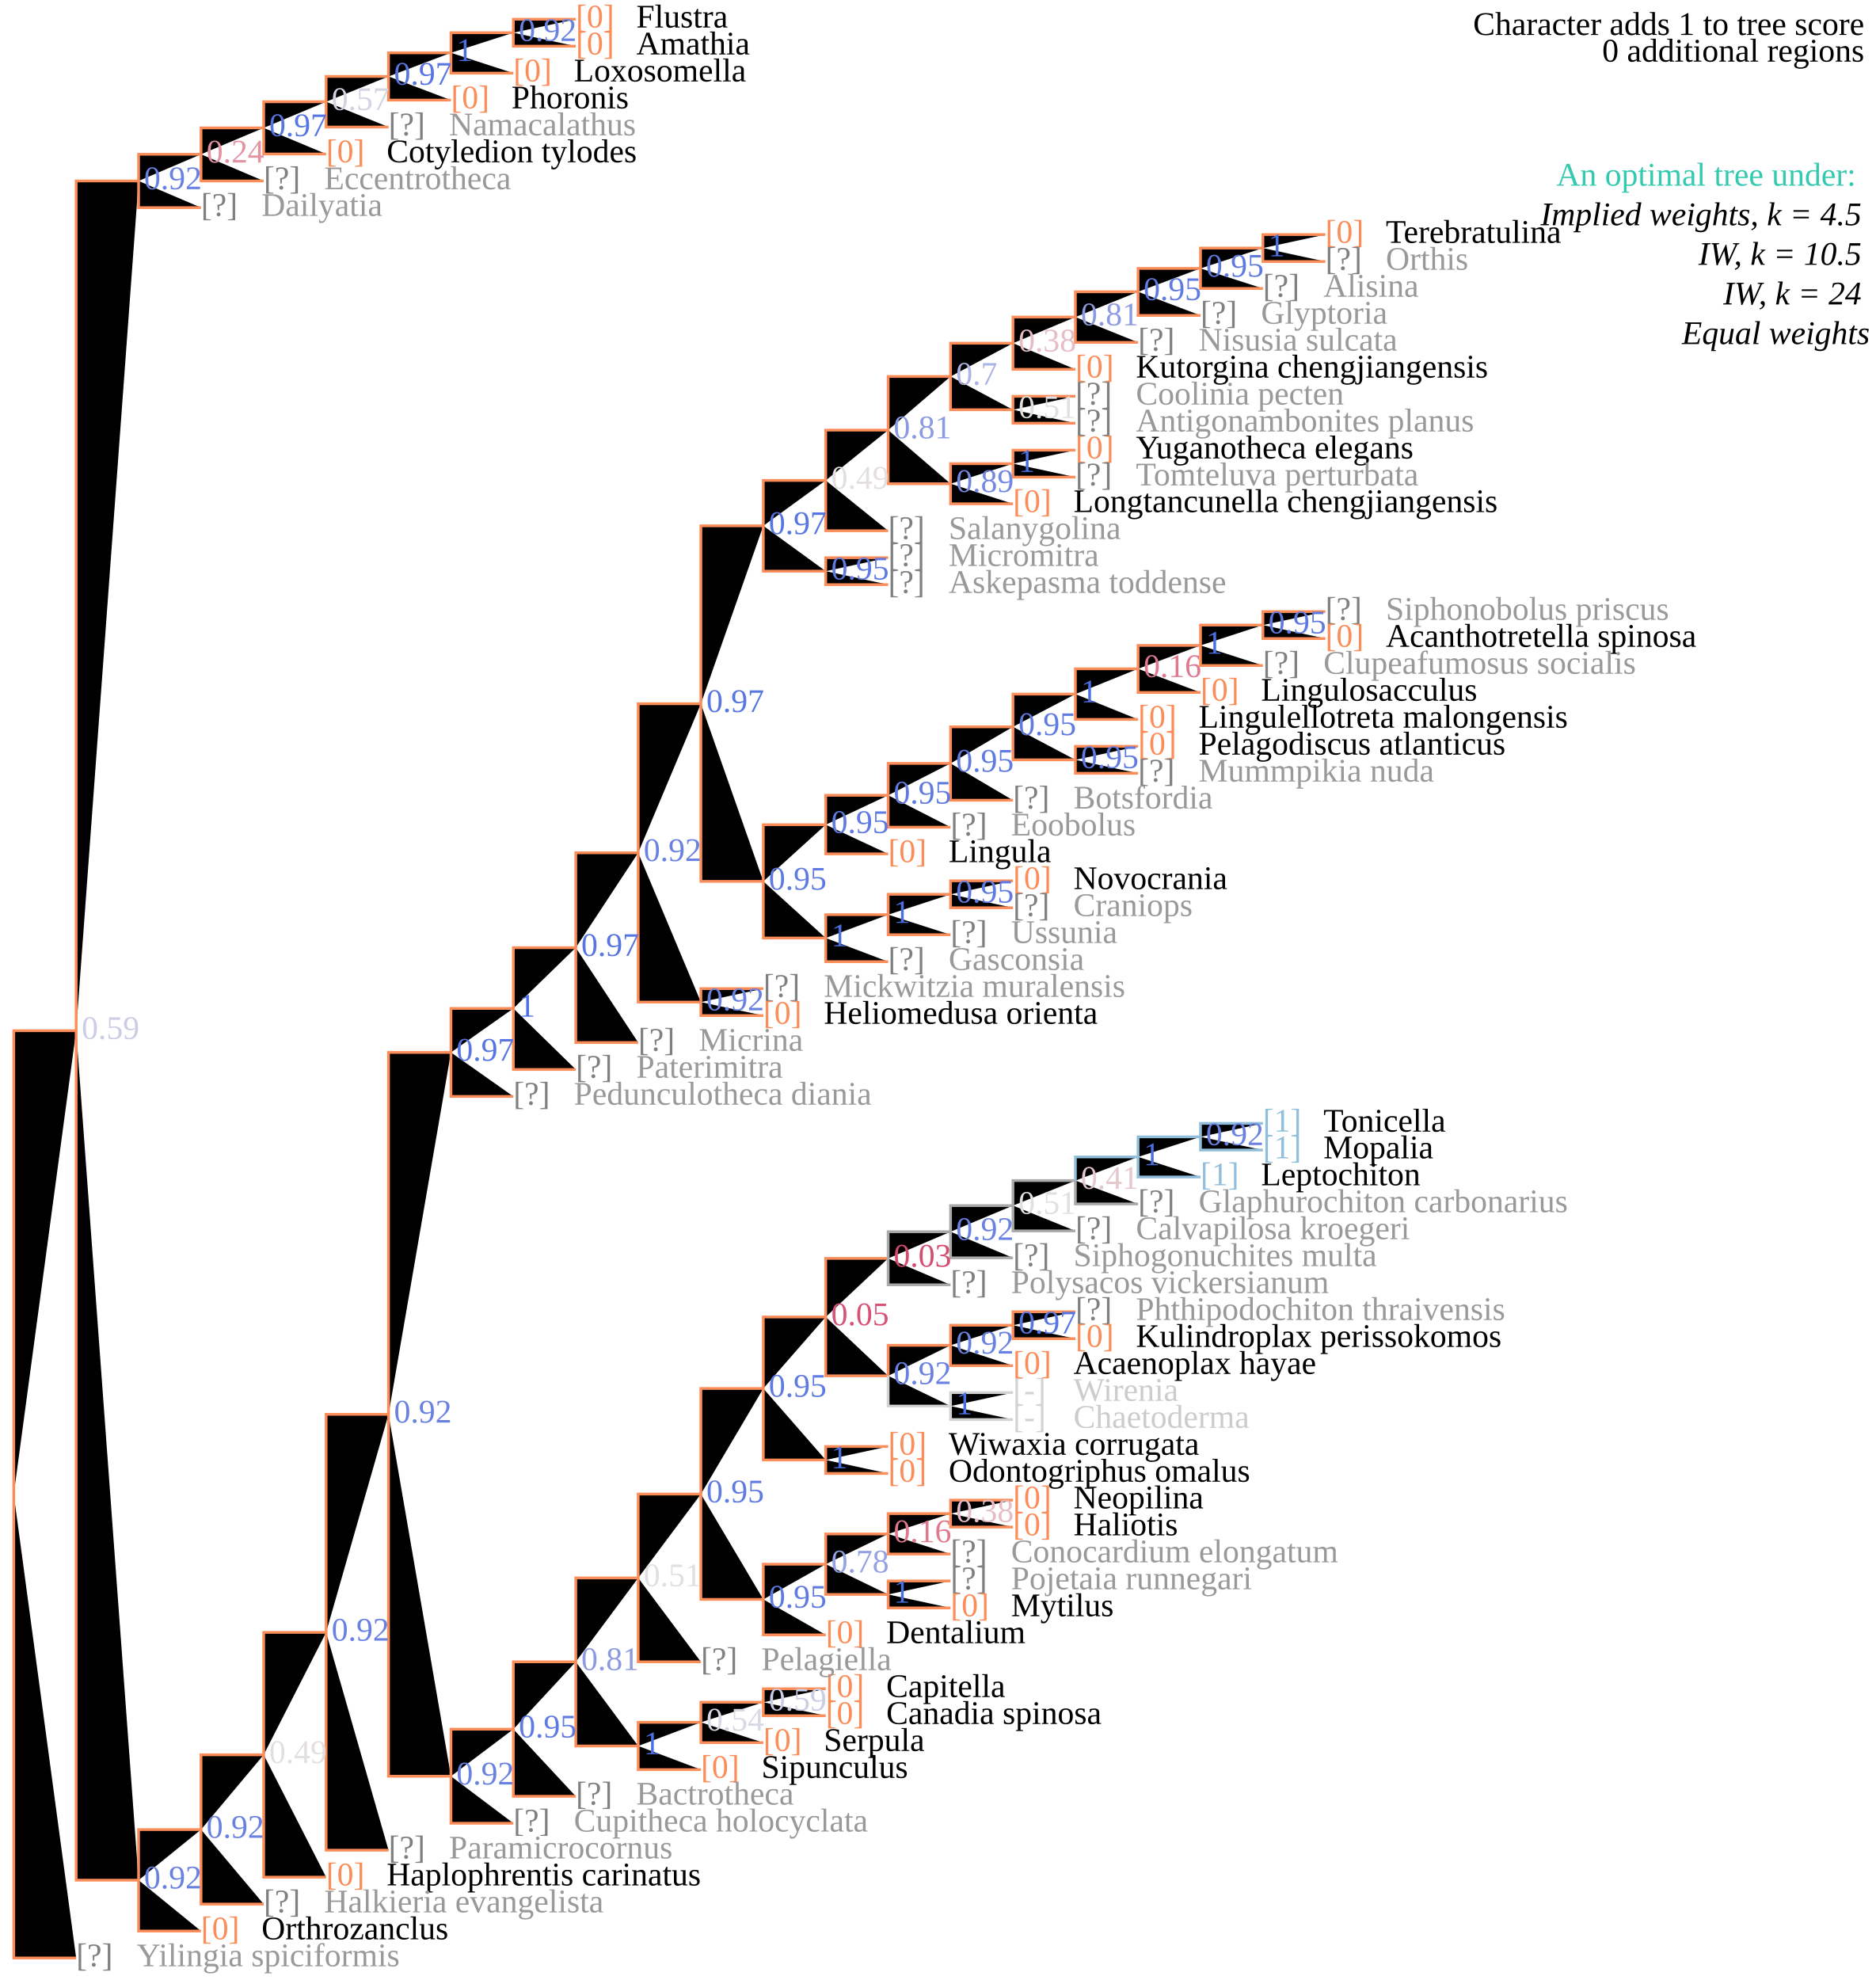
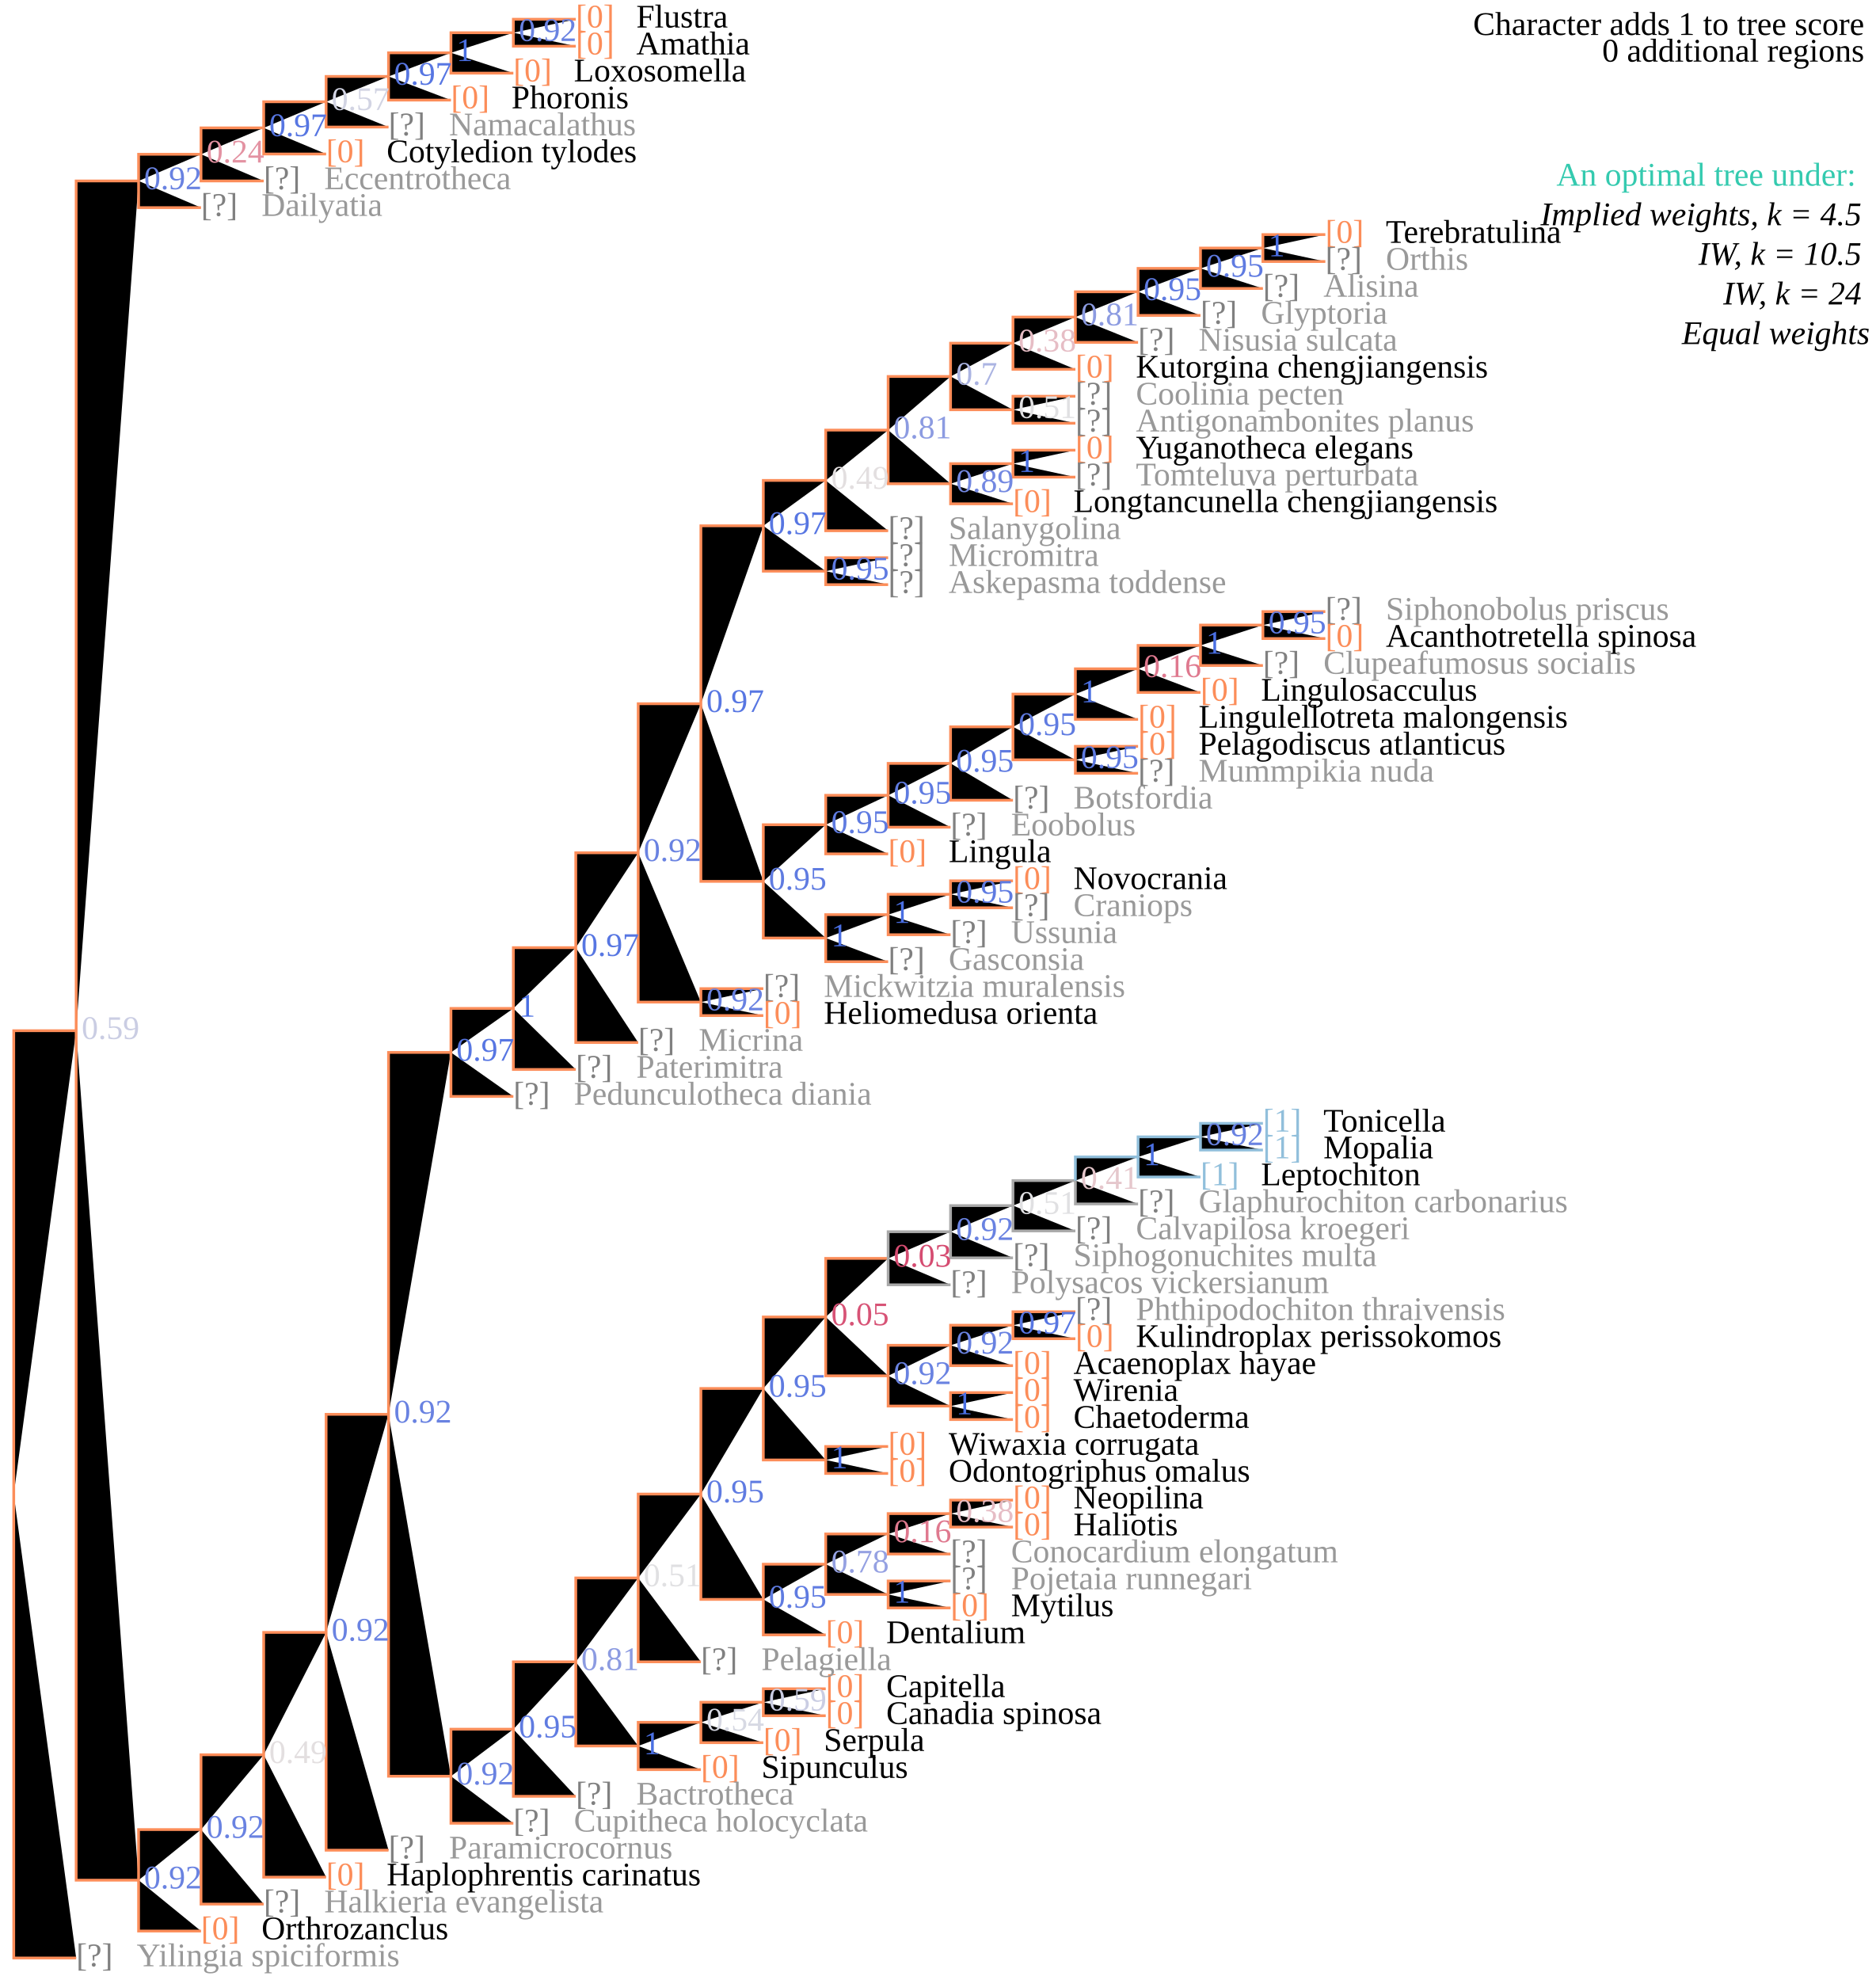
<svg xmlns="http://www.w3.org/2000/svg" version="1.1" viewBox="0 0 682 720" preserveAspectRatio="xMidYMid meet" class="tree" data-char="81">
  <text x="678" y="12.7" text-anchor="end" class="stepsLabel">Character adds <tspan class="score">1</tspan> to tree score</text>
  <text x="678" y="22.4" text-anchor="end" class="stepsLabel">
    <tspan class="score">0</tspan> additional regions</text>
  <text x="678" y="32.1" text-anchor="end" class="stepsLabel" />
  <text x="678" y="51.5" text-anchor="end" class="stepsLabel">
    <tspan dy="16" fill="#34caaf">An optimal tree under:</tspan>
    <tspan x="680" style="font-style:italic" class="notThisAn" dy="1.2em">Implied weights, k = 4.5</tspan>
    <tspan x="680" style="font-style:italic" class="notThisAn" dy="1.2em">IW, k = 10.5</tspan>
    <tspan x="680" style="font-style:italic" class="notThisAn" dy="1.2em">IW, k = 24</tspan>
    <tspan x="680" style="font-style:italic" class="thisAn" dy="1.2em">Equal weights</tspan>
  </text>
  <text x="300.3" y="617.1" fill="#fc8d59" class="flag">[0]</text>
  <text x="322.3" y="617.1" fill="#000" class="taxonLabel">Capitella</text>
  <text x="300.3" y="626.9" fill="#fc8d59" class="flag">[0]</text>
  <text x="322.3" y="626.9" fill="#000" class="taxonLabel">Canadia spinosa</text>
  <text x="277.6" y="636.7" fill="#fc8d59" class="flag">[0]</text>
  <text x="299.6" y="636.7" fill="#000" class="taxonLabel">Serpula</text>
  <text x="254.9" y="646.5" fill="#fc8d59" class="flag">[0]</text>
  <text x="276.9" y="646.5" fill="#000" class="taxonLabel">Sipunculus</text>
  <text x="345.7" y="577.9" fill="grey" class="flag">[?]</text>
  <text x="367.7" y="577.9" fill="#999" class="taxonLabel">Pojetaia runnegari</text>
  <text x="345.7" y="587.7" fill="#fc8d59" class="flag">[0]</text>
  <text x="367.7" y="587.7" fill="#000" class="taxonLabel">Mytilus</text>
  <text x="368.4" y="548.5" fill="#fc8d59" class="flag">[0]</text>
  <text x="390.4" y="548.5" fill="#000" class="taxonLabel">Neopilina</text>
  <text x="368.4" y="558.3" fill="#fc8d59" class="flag">[0]</text>
  <text x="390.4" y="558.3" fill="#000" class="taxonLabel">Haliotis</text>
  <text x="345.7" y="568.1" fill="grey" class="flag">[?]</text>
  <text x="367.7" y="568.1" fill="#999" class="taxonLabel">Conocardium elongatum</text>
  <text x="300.3" y="597.5" fill="#fc8d59" class="flag">[0]</text>
  <text x="322.3" y="597.5" fill="#000" class="taxonLabel">Dentalium</text>
  <text x="323" y="529" fill="#fc8d59" class="flag">[0]</text>
  <text x="345" y="529" fill="#000" class="taxonLabel">Wiwaxia corrugata</text>
  <text x="323" y="538.8" fill="#fc8d59" class="flag">[0]</text>
  <text x="345" y="538.8" fill="#000" class="taxonLabel">Odontogriphus omalus</text>
-   <text x="368.4" y="509.4" fill="lightgrey" class="flag">[-]</text>
-   <text x="390.4" y="509.4" fill="#ccc" class="taxonLabel">Wirenia</text>
-   <text x="368.4" y="519.2" fill="lightgrey" class="flag">[-]</text>
-   <text x="390.4" y="519.2" fill="#ccc" class="taxonLabel">Chaetoderma</text>
+   <text x="368.4" y="509.4" fill="#fc8d59" class="flag">[0]</text>
+   <text x="390.4" y="509.4" fill="#000" class="taxonLabel">Wirenia</text>
+   <text x="368.4" y="519.2" fill="#fc8d59" class="flag">[0]</text>
+   <text x="390.4" y="519.2" fill="#000" class="taxonLabel">Chaetoderma</text>
  <text x="391.1" y="480" fill="grey" class="flag">[?]</text>
  <text x="413.1" y="480" fill="#999" class="taxonLabel">Phthipodochiton thraivensis</text>
  <text x="391.1" y="489.8" fill="#fc8d59" class="flag">[0]</text>
  <text x="413.1" y="489.8" fill="#000" class="taxonLabel">Kulindroplax perissokomos</text>
  <text x="368.4" y="499.6" fill="#fc8d59" class="flag">[0]</text>
  <text x="390.4" y="499.6" fill="#000" class="taxonLabel">Acaenoplax hayae</text>
  <text x="459.3" y="411.5" fill="#91bfdb" class="flag">[1]</text>
  <text x="481.3" y="411.5" fill="#000" class="taxonLabel">Tonicella</text>
  <text x="459.3" y="421.2" fill="#91bfdb" class="flag">[1]</text>
  <text x="481.3" y="421.2" fill="#000" class="taxonLabel">Mopalia</text>
  <text x="436.6" y="431" fill="#91bfdb" class="flag">[1]</text>
  <text x="458.6" y="431" fill="#000" class="taxonLabel">Leptochiton</text>
  <text x="413.9" y="440.8" fill="grey" class="flag">[?]</text>
  <text x="435.9" y="440.8" fill="#999" class="taxonLabel">Glaphurochiton carbonarius</text>
  <text x="391.1" y="450.6" fill="grey" class="flag">[?]</text>
  <text x="413.1" y="450.6" fill="#999" class="taxonLabel">Calvapilosa kroegeri</text>
  <text x="368.4" y="460.4" fill="grey" class="flag">[?]</text>
  <text x="390.4" y="460.4" fill="#999" class="taxonLabel">Siphogonuchites multa</text>
  <text x="345.7" y="470.2" fill="grey" class="flag">[?]</text>
  <text x="367.7" y="470.2" fill="#999" class="taxonLabel">Polysacos vickersianum</text>
  <text x="254.9" y="607.3" fill="grey" class="flag">[?]</text>
  <text x="276.9" y="607.3" fill="#999" class="taxonLabel">Pelagiella</text>
  <text x="209.4" y="656.2" fill="grey" class="flag">[?]</text>
  <text x="231.4" y="656.2" fill="#999" class="taxonLabel">Bactrotheca</text>
  <text x="186.7" y="666" fill="grey" class="flag">[?]</text>
  <text x="208.7" y="666" fill="#999" class="taxonLabel">Cupitheca holocyclata</text>
  <text x="277.6" y="362.5" fill="grey" class="flag">[?]</text>
  <text x="299.6" y="362.5" fill="#999" class="taxonLabel">Mickwitzia muralensis</text>
  <text x="277.6" y="372.3" fill="#fc8d59" class="flag">[0]</text>
  <text x="299.6" y="372.3" fill="#000" class="taxonLabel">Heliomedusa orienta</text>
  <text x="368.4" y="323.3" fill="#fc8d59" class="flag">[0]</text>
  <text x="390.4" y="323.3" fill="#000" class="taxonLabel">Novocrania</text>
  <text x="368.4" y="333.1" fill="grey" class="flag">[?]</text>
  <text x="390.4" y="333.1" fill="#999" class="taxonLabel">Craniops</text>
  <text x="345.7" y="342.9" fill="grey" class="flag">[?]</text>
  <text x="367.7" y="342.9" fill="#999" class="taxonLabel">Ussunia</text>
  <text x="323" y="352.7" fill="grey" class="flag">[?]</text>
  <text x="345" y="352.7" fill="#999" class="taxonLabel">Gasconsia</text>
  <text x="413.9" y="274.4" fill="#fc8d59" class="flag">[0]</text>
  <text x="435.9" y="274.4" fill="#000" class="taxonLabel">Pelagodiscus atlanticus</text>
  <text x="413.9" y="284.2" fill="grey" class="flag">[?]</text>
  <text x="435.9" y="284.2" fill="#999" class="taxonLabel">Mummpikia nuda</text>
  <text x="482" y="225.4" fill="grey" class="flag">[?]</text>
  <text x="504" y="225.4" fill="#999" class="taxonLabel">Siphonobolus priscus</text>
  <text x="482" y="235.2" fill="#fc8d59" class="flag">[0]</text>
  <text x="504" y="235.2" fill="#000" class="taxonLabel">Acanthotretella spinosa</text>
  <text x="459.3" y="245" fill="grey" class="flag">[?]</text>
  <text x="481.3" y="245" fill="#999" class="taxonLabel">Clupeafumosus socialis</text>
  <text x="436.6" y="254.8" fill="#fc8d59" class="flag">[0]</text>
  <text x="458.6" y="254.8" fill="#000" class="taxonLabel">Lingulosacculus</text>
  <text x="413.9" y="264.6" fill="#fc8d59" class="flag">[0]</text>
  <text x="435.9" y="264.6" fill="#000" class="taxonLabel">Lingulellotreta malongensis</text>
  <text x="368.4" y="294" fill="grey" class="flag">[?]</text>
  <text x="390.4" y="294" fill="#999" class="taxonLabel">Botsfordia</text>
  <text x="345.7" y="303.8" fill="grey" class="flag">[?]</text>
  <text x="367.7" y="303.8" fill="#999" class="taxonLabel">Eoobolus</text>
  <text x="323" y="313.5" fill="#fc8d59" class="flag">[0]</text>
  <text x="345" y="313.5" fill="#000" class="taxonLabel">Lingula</text>
  <text x="323" y="205.8" fill="grey" class="flag">[?]</text>
  <text x="345" y="205.8" fill="#999" class="taxonLabel">Micromitra</text>
  <text x="323" y="215.6" fill="grey" class="flag">[?]</text>
  <text x="345" y="215.6" fill="#999" class="taxonLabel">Askepasma toddense</text>
  <text x="391.1" y="166.7" fill="#fc8d59" class="flag">[0]</text>
  <text x="413.1" y="166.7" fill="#000" class="taxonLabel">Yuganotheca elegans</text>
  <text x="391.1" y="176.5" fill="grey" class="flag">[?]</text>
  <text x="413.1" y="176.5" fill="#999" class="taxonLabel">Tomteluva perturbata</text>
  <text x="368.4" y="186.2" fill="#fc8d59" class="flag">[0]</text>
  <text x="390.4" y="186.2" fill="#000" class="taxonLabel">Longtancunella chengjiangensis</text>
  <text x="391.1" y="147.1" fill="grey" class="flag">[?]</text>
  <text x="413.1" y="147.1" fill="#999" class="taxonLabel">Coolinia pecten</text>
  <text x="391.1" y="156.9" fill="grey" class="flag">[?]</text>
  <text x="413.1" y="156.9" fill="#999" class="taxonLabel">Antigonambonites planus</text>
  <text x="482" y="88.3" fill="#fc8d59" class="flag">[0]</text>
  <text x="504" y="88.3" fill="#000" class="taxonLabel">Terebratulina</text>
  <text x="482" y="98.1" fill="grey" class="flag">[?]</text>
  <text x="504" y="98.1" fill="#999" class="taxonLabel">Orthis</text>
  <text x="459.3" y="107.9" fill="grey" class="flag">[?]</text>
  <text x="481.3" y="107.9" fill="#999" class="taxonLabel">Alisina</text>
  <text x="436.6" y="117.7" fill="grey" class="flag">[?]</text>
  <text x="458.6" y="117.7" fill="#999" class="taxonLabel">Glyptoria</text>
  <text x="413.9" y="127.5" fill="grey" class="flag">[?]</text>
  <text x="435.9" y="127.5" fill="#999" class="taxonLabel">Nisusia sulcata</text>
  <text x="391.1" y="137.3" fill="#fc8d59" class="flag">[0]</text>
  <text x="413.1" y="137.3" fill="#000" class="taxonLabel">Kutorgina chengjiangensis</text>
  <text x="323" y="196" fill="grey" class="flag">[?]</text>
  <text x="345" y="196" fill="#999" class="taxonLabel">Salanygolina</text>
  <text x="232.1" y="382.1" fill="grey" class="flag">[?]</text>
  <text x="254.1" y="382.1" fill="#999" class="taxonLabel">Micrina</text>
  <text x="209.4" y="391.9" fill="grey" class="flag">[?]</text>
  <text x="231.4" y="391.9" fill="#999" class="taxonLabel">Paterimitra</text>
  <text x="186.7" y="401.7" fill="grey" class="flag">[?]</text>
  <text x="208.7" y="401.7" fill="#999" class="taxonLabel">Pedunculotheca diania</text>
  <text x="141.3" y="675.8" fill="grey" class="flag">[?]</text>
  <text x="163.3" y="675.8" fill="#999" class="taxonLabel">Paramicrocornus</text>
  <text x="118.6" y="685.6" fill="#fc8d59" class="flag">[0]</text>
  <text x="140.6" y="685.6" fill="#000" class="taxonLabel">Haplophrentis carinatus</text>
  <text x="95.9" y="695.4" fill="grey" class="flag">[?]</text>
  <text x="117.9" y="695.4" fill="#999" class="taxonLabel">Halkieria evangelista</text>
  <text x="73.1" y="705.2" fill="#fc8d59" class="flag">[0]</text>
  <text x="95.1" y="705.2" fill="#000" class="taxonLabel">Orthrozanclus</text>
  <text x="209.4" y="10" fill="#fc8d59" class="flag">[0]</text>
  <text x="231.4" y="10" fill="#000" class="taxonLabel">Flustra</text>
  <text x="209.4" y="19.8" fill="#fc8d59" class="flag">[0]</text>
  <text x="231.4" y="19.8" fill="#000" class="taxonLabel">Amathia</text>
  <text x="186.7" y="29.6" fill="#fc8d59" class="flag">[0]</text>
  <text x="208.7" y="29.6" fill="#000" class="taxonLabel">Loxosomella</text>
  <text x="164" y="39.4" fill="#fc8d59" class="flag">[0]</text>
  <text x="186" y="39.4" fill="#000" class="taxonLabel">Phoronis</text>
  <text x="141.3" y="49.2" fill="grey" class="flag">[?]</text>
  <text x="163.3" y="49.2" fill="#999" class="taxonLabel">Namacalathus</text>
  <text x="118.6" y="59" fill="#fc8d59" class="flag">[0]</text>
  <text x="140.6" y="59" fill="#000" class="taxonLabel">Cotyledion tylodes</text>
  <text x="95.9" y="68.8" fill="grey" class="flag">[?]</text>
  <text x="117.9" y="68.8" fill="#999" class="taxonLabel">Eccentrotheca</text>
  <text x="73.1" y="78.5" fill="grey" class="flag">[?]</text>
  <text x="95.1" y="78.5" fill="#999" class="taxonLabel">Dailyatia</text>
  <text x="27.7" y="715" fill="grey" class="flag">[?]</text>
  <text x="49.7" y="715" fill="#999" class="taxonLabel">Yilingia spiciformis</text>
-   <path d="M5,543.4V374.8H27.7M27.7,374.8V65.8H50.4M50.4,65.8V56.1H73.1M73.1,56.1V46.5H95.9M95.9,46.5V37H118.6M118.6,37V27.8H141.3M141.3,27.8V19.2H164M164,19.2V11.9H186.7M186.7,11.9V7H209.4M186.7,11.9V16.8H209.4M164,19.2V26.6H186.7M141.3,27.8V36.4H164M118.6,37V46.2H141.3M95.9,46.5V56H118.6M73.1,56.1V65.8H95.9M50.4,65.8V75.5H73.1M27.7,374.8V683.7H50.4M50.4,683.7V665.3H73.1M73.1,665.3V638.1H95.9M95.9,638.1V593.6H118.6M118.6,593.6V514.3H141.3M141.3,514.3V382.7H164M164,382.7V366.7H186.7M186.7,366.7V344.6H209.4M209.4,344.6V310.1H232.1M232.1,310.1V255.9H254.9M254.9,255.9V191.2H277.6M277.6,191.2V174.7H300.3M300.3,174.7V156.4H323M323,156.4V136.9H345.7M345.7,136.9V124.8H368.4M368.4,124.8V115.3H391.1M391.1,115.3V106.1H413.9M413.9,106.1V97.6H436.6M436.6,97.6V90.2H459.3M459.3,90.2V85.3H482M459.3,90.2V95.1H482M436.6,97.6V104.9H459.3M413.9,106.1V114.7H436.6M391.1,115.3V124.5H413.9M368.4,124.8V134.3H391.1M345.7,136.9V149H368.4M368.4,149V144.1H391.1M368.4,149V153.9H391.1M323,156.4V175.9H345.7M345.7,175.9V168.6H368.4M368.4,168.6V163.7H391.1M368.4,168.6V173.5H391.1M345.7,175.9V183.2H368.4M300.3,174.7V193H323M277.6,191.2V207.7H300.3M300.3,207.7V202.8H323M300.3,207.7V212.6H323M254.9,255.9V320.5H277.6M277.6,320.5V299.9H300.3M300.3,299.9V289.2H323M323,289.2V277.6H345.7M345.7,277.6V264.3H368.4M368.4,264.3V252.4H391.1M391.1,252.4V243.2H413.9M413.9,243.2V234.7H436.6M436.6,234.7V227.3H459.3M459.3,227.3V222.4H482M459.3,227.3V232.2H482M436.6,234.7V242H459.3M413.9,243.2V251.8H436.6M391.1,252.4V261.6H413.9M368.4,264.3V276.3H391.1M391.1,276.3V271.4H413.9M391.1,276.3V281.2H413.9M345.7,277.6V291H368.4M323,289.2V300.8H345.7M300.3,299.9V310.5H323M277.6,320.5V341.1H300.3M300.3,341.1V332.6H323M323,332.6V325.2H345.7M345.7,325.2V320.3H368.4M345.7,325.2V330.1H368.4M323,332.6V339.9H345.7M300.3,341.1V349.7H323M232.1,310.1V364.4H254.9M254.9,364.4V359.5H277.6M254.9,364.4V369.3H277.6M209.4,344.6V379.1H232.1M186.7,366.7V388.9H209.4M164,382.7V398.7H186.7M141.3,514.3V645.9H164M164,645.9V628.8H186.7M186.7,628.8V604.3H209.4M209.4,604.3V573.8H232.1M232.1,573.8V543.3H254.9M254.9,543.3V504.9H277.6M277.6,504.9V478.9H300.3M300.3,478.9V457.6H323M300.3,478.9V500.3H323M323,500.3V489.2H345.7M345.7,489.2V481.9H368.4M368.4,481.9V477H391.1M368.4,481.9V486.8H391.1M345.7,489.2V496.6H368.4M277.6,504.9V530.9H300.3M300.3,530.9V526H323M300.3,530.9V535.8H323M254.9,543.3V581.6H277.6M277.6,581.6V568.8H300.3M300.3,568.8V557.8H323M323,557.8V550.4H345.7M345.7,550.4V545.5H368.4M345.7,550.4V555.3H368.4M323,557.8V565.1H345.7M300.3,568.8V579.8H323M323,579.8V574.9H345.7M323,579.8V584.7H345.7M277.6,581.6V594.5H300.3M232.1,573.8V604.3H254.9M209.4,604.3V634.9H232.1M232.1,634.9V626.3H254.9M254.9,626.3V619H277.6M277.6,619V614.1H300.3M277.6,619V623.9H300.3M254.9,626.3V633.7H277.6M232.1,634.9V643.5H254.9M186.7,628.8V653.2H209.4M164,645.9V663H186.7M118.6,593.6V672.8H141.3M95.9,638.1V682.6H118.6M73.1,665.3V692.4H95.9M50.4,683.7V702.2H73.1M5,543.4V712H27.7" stroke="#fc8d59" />
+   <path d="M5,543.4V374.8H27.7M27.7,374.8V65.8H50.4M50.4,65.8V56.1H73.1M73.1,56.1V46.5H95.9M95.9,46.5V37H118.6M118.6,37V27.8H141.3M141.3,27.8V19.2H164M164,19.2V11.9H186.7M186.7,11.9V7H209.4M186.7,11.9V16.8H209.4M164,19.2V26.6H186.7M141.3,27.8V36.4H164M118.6,37V46.2H141.3M95.9,46.5V56H118.6M73.1,56.1V65.8H95.9M50.4,65.8V75.5H73.1M27.7,374.8V683.7H50.4M50.4,683.7V665.3H73.1M73.1,665.3V638.1H95.9M95.9,638.1V593.6H118.6M118.6,593.6V514.3H141.3M141.3,514.3V382.7H164M164,382.7V366.7H186.7M186.7,366.7V344.6H209.4M209.4,344.6V310.1H232.1M232.1,310.1V255.9H254.9M254.9,255.9V191.2H277.6M277.6,191.2V174.7H300.3M300.3,174.7V156.4H323M323,156.4V136.9H345.7M345.7,136.9V124.8H368.4M368.4,124.8V115.3H391.1M391.1,115.3V106.1H413.9M413.9,106.1V97.6H436.6M436.6,97.6V90.2H459.3M459.3,90.2V85.3H482M459.3,90.2V95.1H482M436.6,97.6V104.9H459.3M413.9,106.1V114.7H436.6M391.1,115.3V124.5H413.9M368.4,124.8V134.3H391.1M345.7,136.9V149H368.4M368.4,149V144.1H391.1M368.4,149V153.9H391.1M323,156.4V175.9H345.7M345.7,175.9V168.6H368.4M368.4,168.6V163.7H391.1M368.4,168.6V173.5H391.1M345.7,175.9V183.2H368.4M300.3,174.7V193H323M277.6,191.2V207.7H300.3M300.3,207.7V202.8H323M300.3,207.7V212.6H323M254.9,255.9V320.5H277.6M277.6,320.5V299.9H300.3M300.3,299.9V289.2H323M323,289.2V277.6H345.7M345.7,277.6V264.3H368.4M368.4,264.3V252.4H391.1M391.1,252.4V243.2H413.9M413.9,243.2V234.7H436.6M436.6,234.7V227.3H459.3M459.3,227.3V222.4H482M459.3,227.3V232.2H482M436.6,234.7V242H459.3M413.9,243.2V251.8H436.6M391.1,252.4V261.6H413.9M368.4,264.3V276.3H391.1M391.1,276.3V271.4H413.9M391.1,276.3V281.2H413.9M345.7,277.6V291H368.4M323,289.2V300.8H345.7M300.3,299.9V310.5H323M277.6,320.5V341.1H300.3M300.3,341.1V332.6H323M323,332.6V325.2H345.7M345.7,325.2V320.3H368.4M345.7,325.2V330.1H368.4M323,332.6V339.9H345.7M300.3,341.1V349.7H323M232.1,310.1V364.4H254.9M254.9,364.4V359.5H277.6M254.9,364.4V369.3H277.6M209.4,344.6V379.1H232.1M186.7,366.7V388.9H209.4M164,382.7V398.7H186.7M141.3,514.3V645.9H164M164,645.9V628.8H186.7M186.7,628.8V604.3H209.4M209.4,604.3V573.8H232.1M232.1,573.8V543.3H254.9M254.9,543.3V504.9H277.6M277.6,504.9V478.9H300.3M300.3,478.9V457.6H323M300.3,478.9V500.3H323M323,500.3V489.2H345.7M345.7,489.2V481.9H368.4M368.4,481.9V477H391.1M368.4,481.9V486.8H391.1M345.7,489.2V496.6H368.4M323,500.3V511.3H345.7M345.7,511.3V506.4H368.4M345.7,511.3V516.2H368.4M277.6,504.9V530.9H300.3M300.3,530.9V526H323M300.3,530.9V535.8H323M254.9,543.3V581.6H277.6M277.6,581.6V568.8H300.3M300.3,568.8V557.8H323M323,557.8V550.4H345.7M345.7,550.4V545.5H368.4M345.7,550.4V555.3H368.4M323,557.8V565.1H345.7M300.3,568.8V579.8H323M323,579.8V574.9H345.7M323,579.8V584.7H345.7M277.6,581.6V594.5H300.3M232.1,573.8V604.3H254.9M209.4,604.3V634.9H232.1M232.1,634.9V626.3H254.9M254.9,626.3V619H277.6M277.6,619V614.1H300.3M277.6,619V623.9H300.3M254.9,626.3V633.7H277.6M232.1,634.9V643.5H254.9M186.7,628.8V653.2H209.4M164,645.9V663H186.7M118.6,593.6V672.8H141.3M95.9,638.1V682.6H118.6M73.1,665.3V692.4H95.9M50.4,683.7V702.2H73.1M5,543.4V712H27.7" stroke="#fc8d59" />
  <path d="M323,457.6V447.9H345.7M345.7,447.9V438.4H368.4M368.4,438.4V429.3H391.1M391.1,429.3V437.8H413.9M368.4,438.4V447.6H391.1M345.7,447.9V457.4H368.4M323,457.6V467.2H345.7" stroke="darkgrey" />
  <path d="M391.1,429.3V420.7H413.9M413.9,420.7V413.4H436.6M436.6,413.4V408.5H459.3M436.6,413.4V418.2H459.3M413.9,420.7V428H436.6" stroke="#91bfdb" />
-   <path d="M323,500.3V511.3H345.7M345.7,511.3V506.4H368.4M345.7,511.3V516.2H368.4" stroke="lightgrey" class="inapplicable" />
  <text x="29.7" y="377.8" class="node" fill="#CACDE3">0.59</text>
  <text x="52.4" y="68.8" class="node" fill="#6982E1">0.92</text>
  <text x="75.1" y="59.1" class="node" fill="#E392A2">0.24</text>
  <text x="97.9" y="49.5" class="node" fill="#5776E2">0.97</text>
  <text x="120.6" y="40" class="node" fill="#D2D4E3">0.57</text>
  <text x="143.3" y="30.8" class="node" fill="#5776E2">0.97</text>
  <text x="166" y="22.2" class="node" fill="#4A6FE3">1</text>
  <text x="188.7" y="14.9" class="node" fill="#6982E1">0.92</text>
  <text x="52.4" y="686.7" class="node" fill="#6982E1">0.92</text>
  <text x="75.1" y="668.3" class="node" fill="#6982E1">0.92</text>
  <text x="97.9" y="641.1" class="node" fill="#E3DFE0">0.49</text>
  <text x="120.6" y="596.6" class="node" fill="#6982E1">0.92</text>
  <text x="143.3" y="517.3" class="node" fill="#6982E1">0.92</text>
  <text x="166" y="385.7" class="node" fill="#5776E2">0.97</text>
  <text x="188.7" y="369.7" class="node" fill="#4A6FE3">1</text>
  <text x="211.4" y="347.6" class="node" fill="#5776E2">0.97</text>
  <text x="234.1" y="313.1" class="node" fill="#6982E1">0.92</text>
  <text x="256.9" y="258.9" class="node" fill="#5776E2">0.97</text>
  <text x="279.6" y="194.2" class="node" fill="#5776E2">0.97</text>
  <text x="302.3" y="177.7" class="node" fill="#E3DFE0">0.49</text>
  <text x="325" y="159.4" class="node" fill="#8C9BE1">0.81</text>
  <text x="347.7" y="139.9" class="node" fill="#ABB4E2">0.7</text>
  <text x="370.4" y="127.8" class="node" fill="#E6BDC5">0.38</text>
  <text x="393.1" y="118.3" class="node" fill="#8C9BE1">0.81</text>
  <text x="415.9" y="109.1" class="node" fill="#5F7BE1">0.95</text>
  <text x="438.6" y="100.6" class="node" fill="#5F7BE1">0.95</text>
  <text x="461.3" y="93.2" class="node" fill="#4A6FE3">1</text>
  <text x="370.4" y="152" class="node" fill="#E0E0E2">0.51</text>
  <text x="347.7" y="178.9" class="node" fill="#7388E1">0.89</text>
  <text x="370.4" y="171.6" class="node" fill="#4A6FE3">1</text>
  <text x="302.3" y="210.7" class="node" fill="#5F7BE1">0.95</text>
  <text x="279.6" y="323.5" class="node" fill="#5F7BE1">0.95</text>
  <text x="302.3" y="302.9" class="node" fill="#5F7BE1">0.95</text>
  <text x="325" y="292.2" class="node" fill="#5F7BE1">0.95</text>
  <text x="347.7" y="280.6" class="node" fill="#5F7BE1">0.95</text>
  <text x="370.4" y="267.3" class="node" fill="#5F7BE1">0.95</text>
  <text x="393.1" y="255.4" class="node" fill="#4A6FE3">1</text>
  <text x="415.9" y="246.2" class="node" fill="#DF798F">0.16</text>
  <text x="438.6" y="237.7" class="node" fill="#4A6FE3">1</text>
  <text x="461.3" y="230.3" class="node" fill="#5F7BE1">0.95</text>
  <text x="393.1" y="279.3" class="node" fill="#5F7BE1">0.95</text>
  <text x="302.3" y="344.1" class="node" fill="#4A6FE3">1</text>
  <text x="325" y="335.6" class="node" fill="#4A6FE3">1</text>
  <text x="347.7" y="328.2" class="node" fill="#5F7BE1">0.95</text>
  <text x="256.9" y="367.4" class="node" fill="#6982E1">0.92</text>
  <text x="166" y="648.9" class="node" fill="#6982E1">0.92</text>
  <text x="188.7" y="631.8" class="node" fill="#5F7BE1">0.95</text>
  <text x="211.4" y="607.3" class="node" fill="#8C9BE1">0.81</text>
  <text x="234.1" y="576.8" class="node" fill="#E0E0E2">0.51</text>
  <text x="256.9" y="546.3" class="node" fill="#5F7BE1">0.95</text>
  <text x="279.6" y="507.9" class="node" fill="#5F7BE1">0.95</text>
  <text x="302.3" y="481.9" class="node" fill="#D75376">0.05</text>
  <text x="325" y="460.6" class="node" fill="#D54C71">0.03</text>
  <text x="347.7" y="450.9" class="node" fill="#6982E1">0.92</text>
  <text x="370.4" y="441.4" class="node" fill="#E0E0E2">0.51</text>
  <text x="393.1" y="432.3" class="node" fill="#E5C7CC">0.41</text>
  <text x="415.9" y="423.7" class="node" fill="#4A6FE3">1</text>
  <text x="438.6" y="416.4" class="node" fill="#6982E1">0.92</text>
  <text x="325" y="503.3" class="node" fill="#6982E1">0.92</text>
  <text x="347.7" y="492.2" class="node" fill="#6982E1">0.92</text>
  <text x="370.4" y="484.9" class="node" fill="#5776E2">0.97</text>
  <text x="347.7" y="514.3" class="node" fill="#4A6FE3">1</text>
  <text x="302.3" y="533.9" class="node" fill="#4A6FE3">1</text>
  <text x="279.6" y="584.6" class="node" fill="#5F7BE1">0.95</text>
  <text x="302.3" y="571.8" class="node" fill="#95A1E2">0.78</text>
  <text x="325" y="560.8" class="node" fill="#DF798F">0.16</text>
  <text x="347.7" y="553.4" class="node" fill="#E6BDC5">0.38</text>
  <text x="325" y="582.8" class="node" fill="#4A6FE3">1</text>
  <text x="234.1" y="637.9" class="node" fill="#4A6FE3">1</text>
  <text x="256.9" y="629.3" class="node" fill="#D7D9E3">0.54</text>
  <text x="279.6" y="622" class="node" fill="#CACDE3">0.59</text>
</svg>
